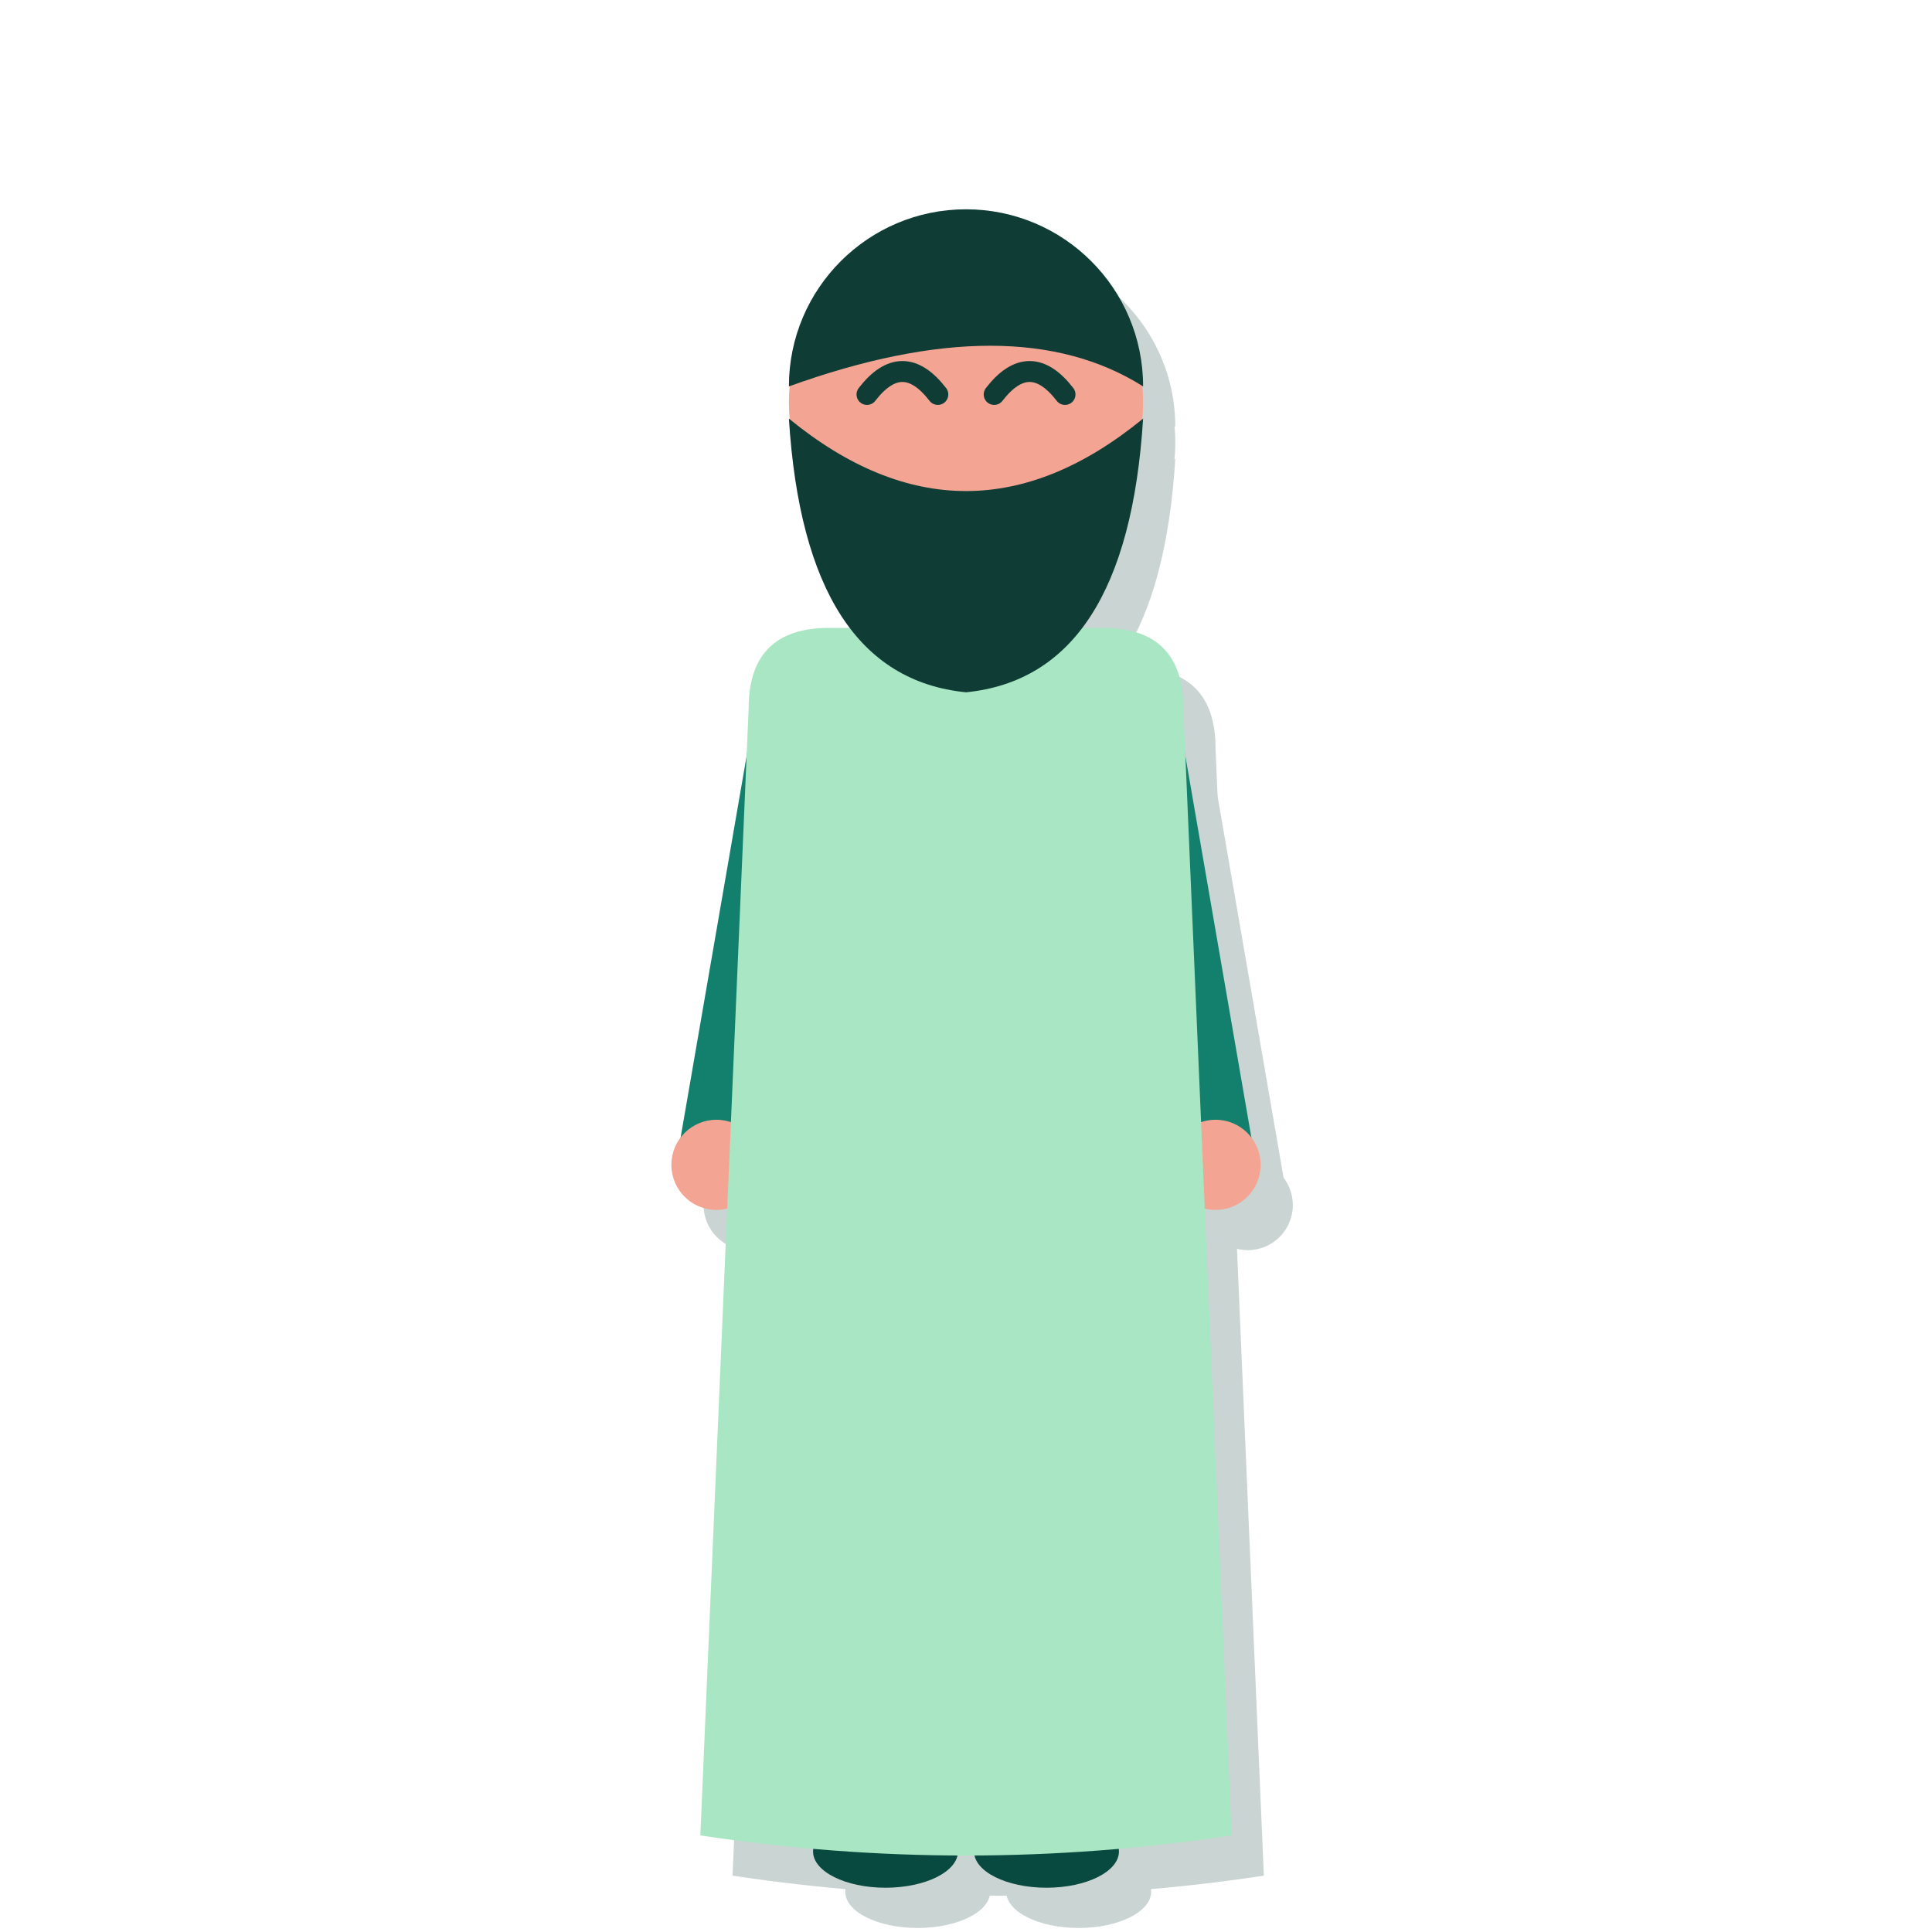
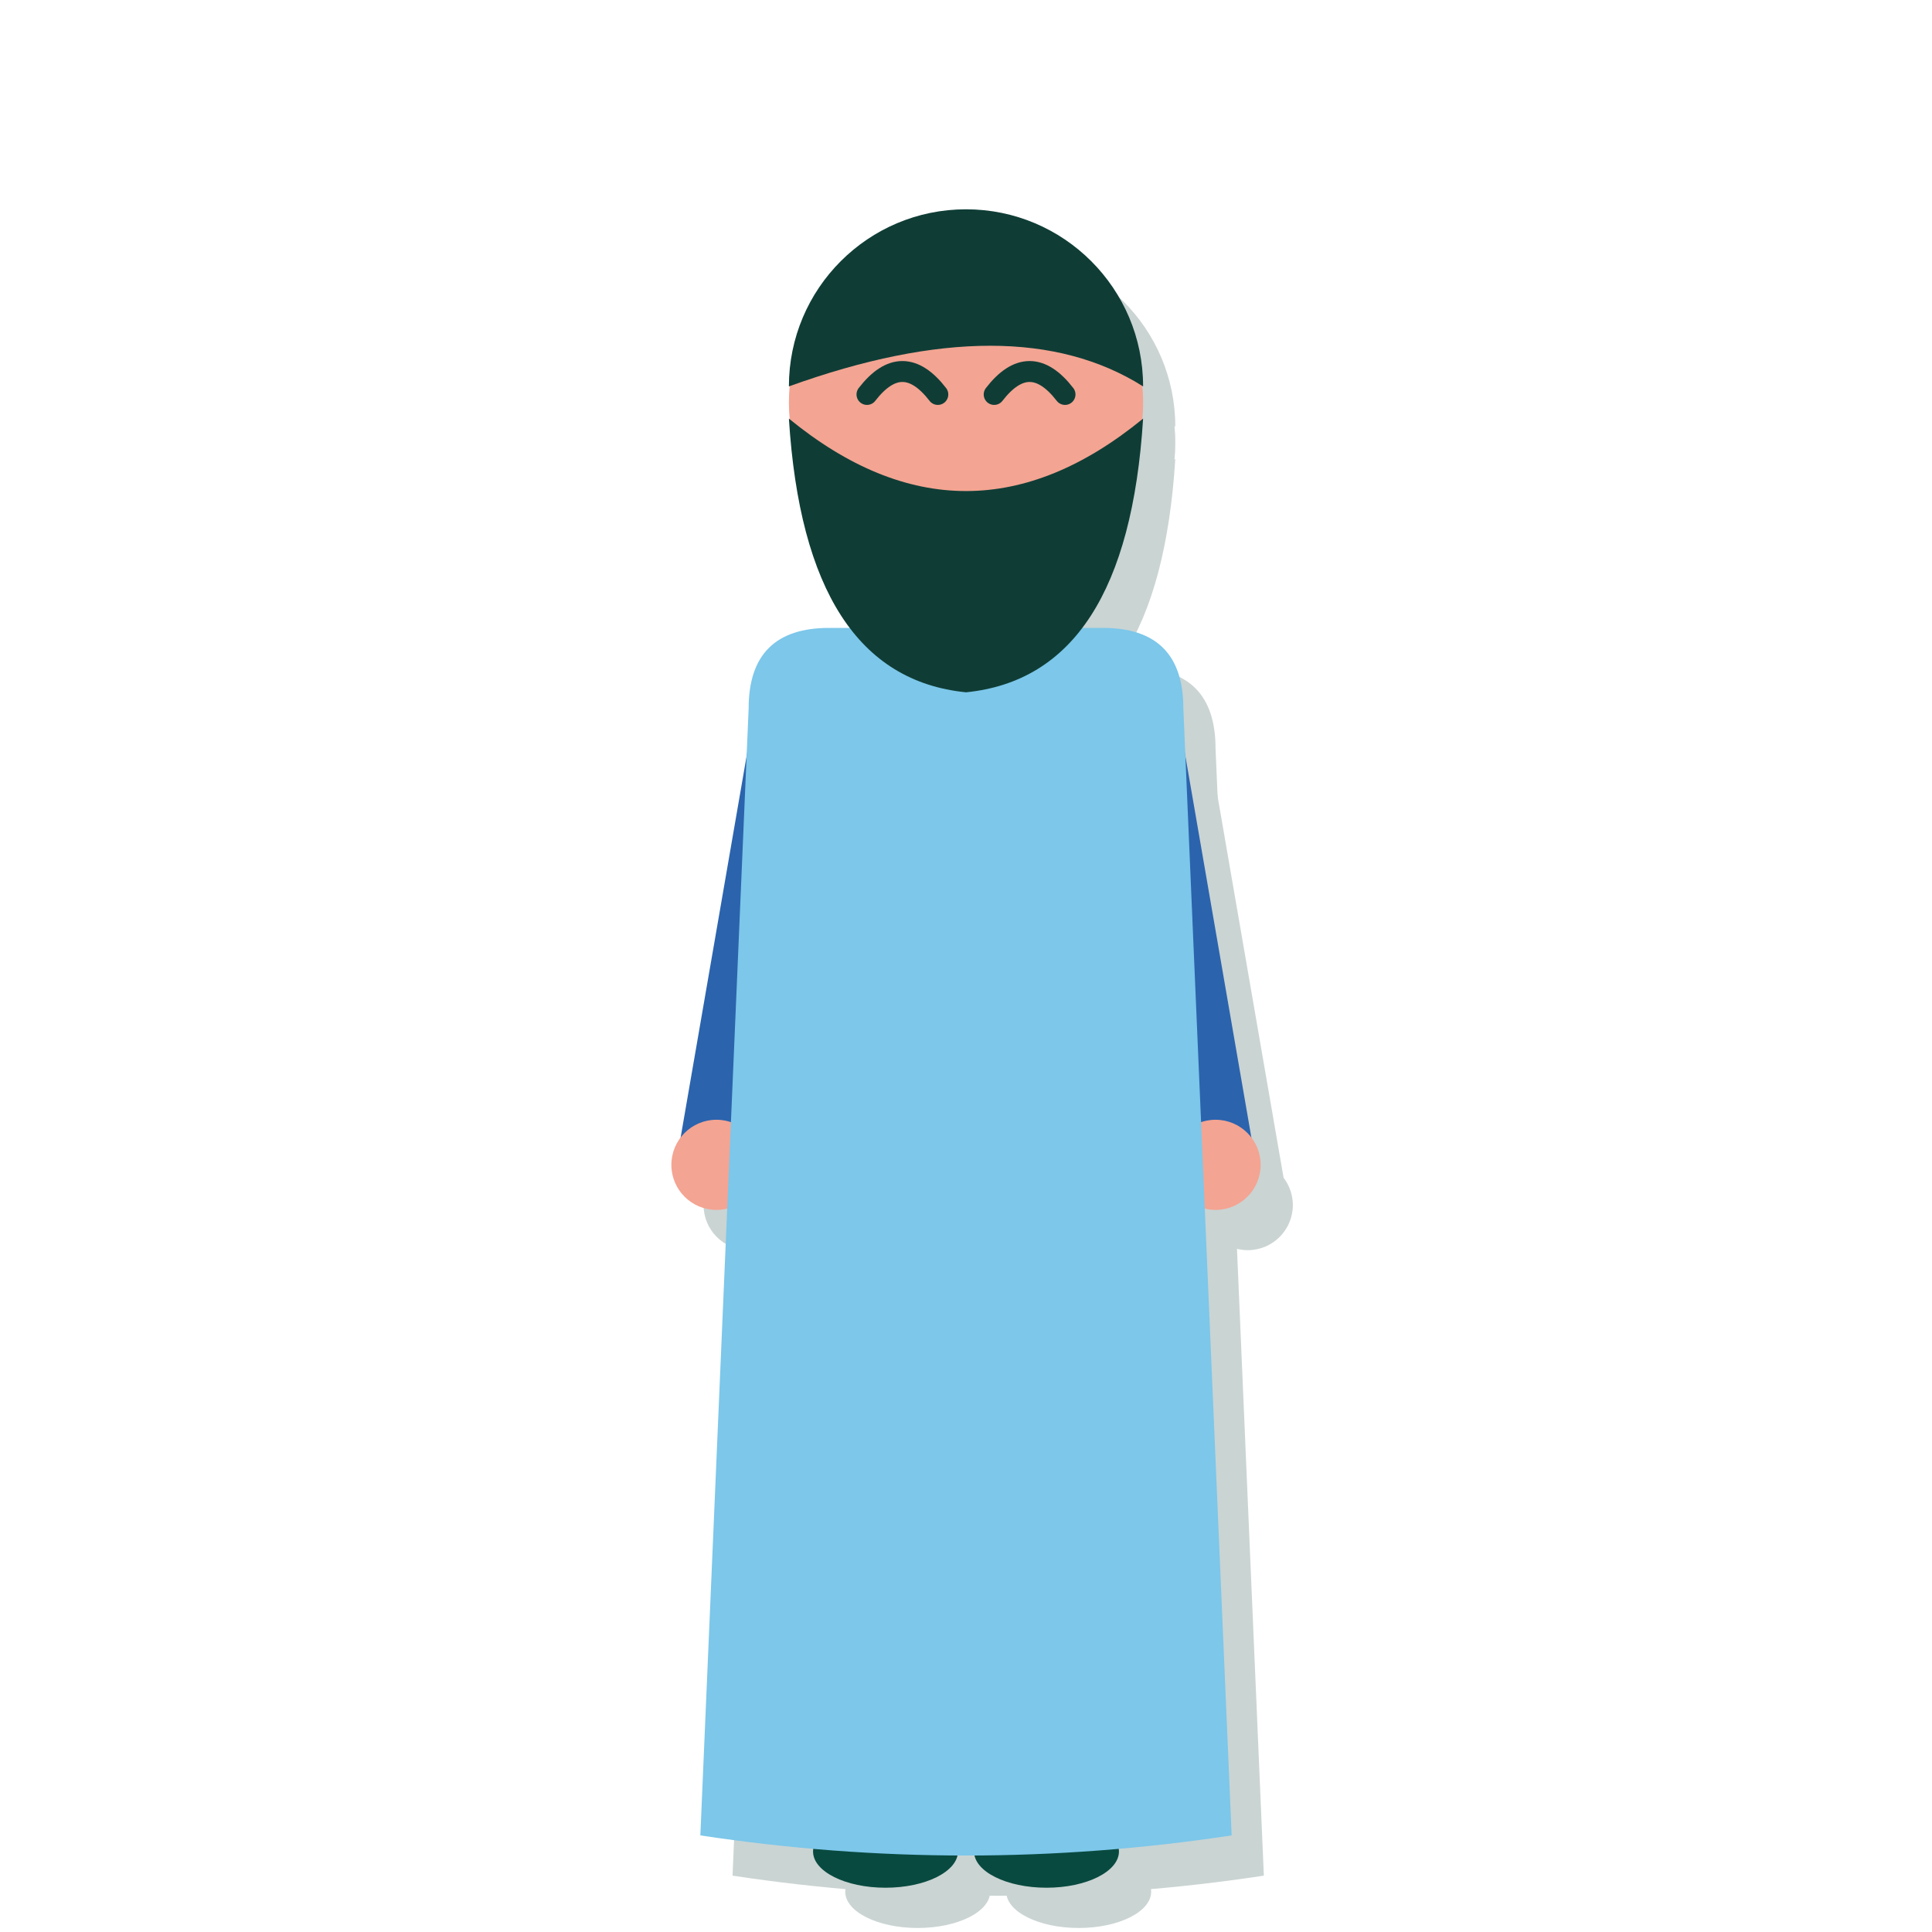
<svg xmlns="http://www.w3.org/2000/svg" viewBox="0 0 240 240">
  <g transform="translate(4 5)" opacity="0.22">
    <ellipse cx="110" cy="230" rx="9" ry="4.5" fill="#0F3D36" />
    <ellipse cx="130" cy="230" rx="9" ry="4.5" fill="#0F3D36" />
    <polygon points="94.1,86.1 84.1,143.9 93.9,145.6 103.9,87.9" fill="#0F3D36" />
    <circle cx="99" cy="87" r="5" fill="#0F3D36" />
    <circle cx="89" cy="144.7" r="5.6" fill="#0F3D36" />
    <polygon points="136.1,87.9 146.1,145.6 155.9,143.9 145.9,86.1" fill="#0F3D36" />
    <circle cx="141" cy="87" r="5" fill="#0F3D36" />
    <circle cx="151" cy="144.7" r="5.6" fill="#0F3D36" />
    <path d="M93 88 Q93 78 103 78 L137 78 Q147 78 147 88 L153 228 Q120 233 87 228 Z" fill="#0F3D36" />
    <rect x="115" y="68" width="10" height="12" fill="#0F3D36" />
    <circle cx="120" cy="50" r="22" fill="#0F3D36" />
    <path d="M98 48 A22 22 0 0 1 142 48 Q126 37.9 98 48 Z" fill="#0F3D36" />
    <path d="M98 52 Q100 84 120 86 Q140 84 142 52 Q120 70 98 52 Z" fill="#0F3D36" />
  </g>
  <ellipse cx="110" cy="230" rx="9" ry="4.5" fill="#094A40" />
  <ellipse cx="130" cy="230" rx="9" ry="4.5" fill="#094A40" />
-   <polygon points="94.1,86.1 84.1,143.9 93.9,145.6 103.9,87.9" fill="#12806D" />
-   <circle cx="99" cy="87" r="5" fill="#12806D" />
+   <polygon points="94.1,86.1 84.1,143.9 93.9,145.6 103.9,87.9" fill="#2B63AD" />
+   <circle cx="99" cy="87" r="5" fill="#2B63AD" />
  <circle cx="89" cy="144.7" r="5.6" fill="#F4A492" />
-   <polygon points="136.1,87.9 146.1,145.6 155.9,143.9 145.9,86.1" fill="#12806D" />
-   <circle cx="141" cy="87" r="5" fill="#12806D" />
+   <polygon points="136.1,87.9 146.1,145.6 155.9,143.9 145.9,86.1" fill="#2B63AD" />
+   <circle cx="141" cy="87" r="5" fill="#2B63AD" />
  <circle cx="151" cy="144.7" r="5.6" fill="#F4A492" />
-   <path d="M93 88 Q93 78 103 78 L137 78 Q147 78 147 88 L153 228 Q120 233 87 228 Z" fill="#A8E6C4" />
+   <path d="M93 88 Q93 78 103 78 L137 78 Q147 78 147 88 L153 228 Q120 233 87 228 Z" fill="#7CC7EA" />
  <rect x="115" y="68" width="10" height="12" fill="#F4A492" />
  <circle cx="120" cy="50" r="22" fill="#F4A492" />
  <path d="M98 48 A22 22 0 0 1 142 48 Q126 37.9 98 48 Z" fill="#0F3D36" />
  <path d="M98 52 Q100 84 120 86 Q140 84 142 52 Q120 70 98 52 Z" fill="#0F3D36" />
  <path d="M107.7 49 Q112.1 43.3 116.5 49" fill="none" stroke="#0F3D36" stroke-width="2.6" stroke-linecap="round" stroke-linejoin="round" />
  <path d="M123.5 49 Q127.9 43.3 132.3 49" fill="none" stroke="#0F3D36" stroke-width="2.6" stroke-linecap="round" stroke-linejoin="round" />
</svg>
